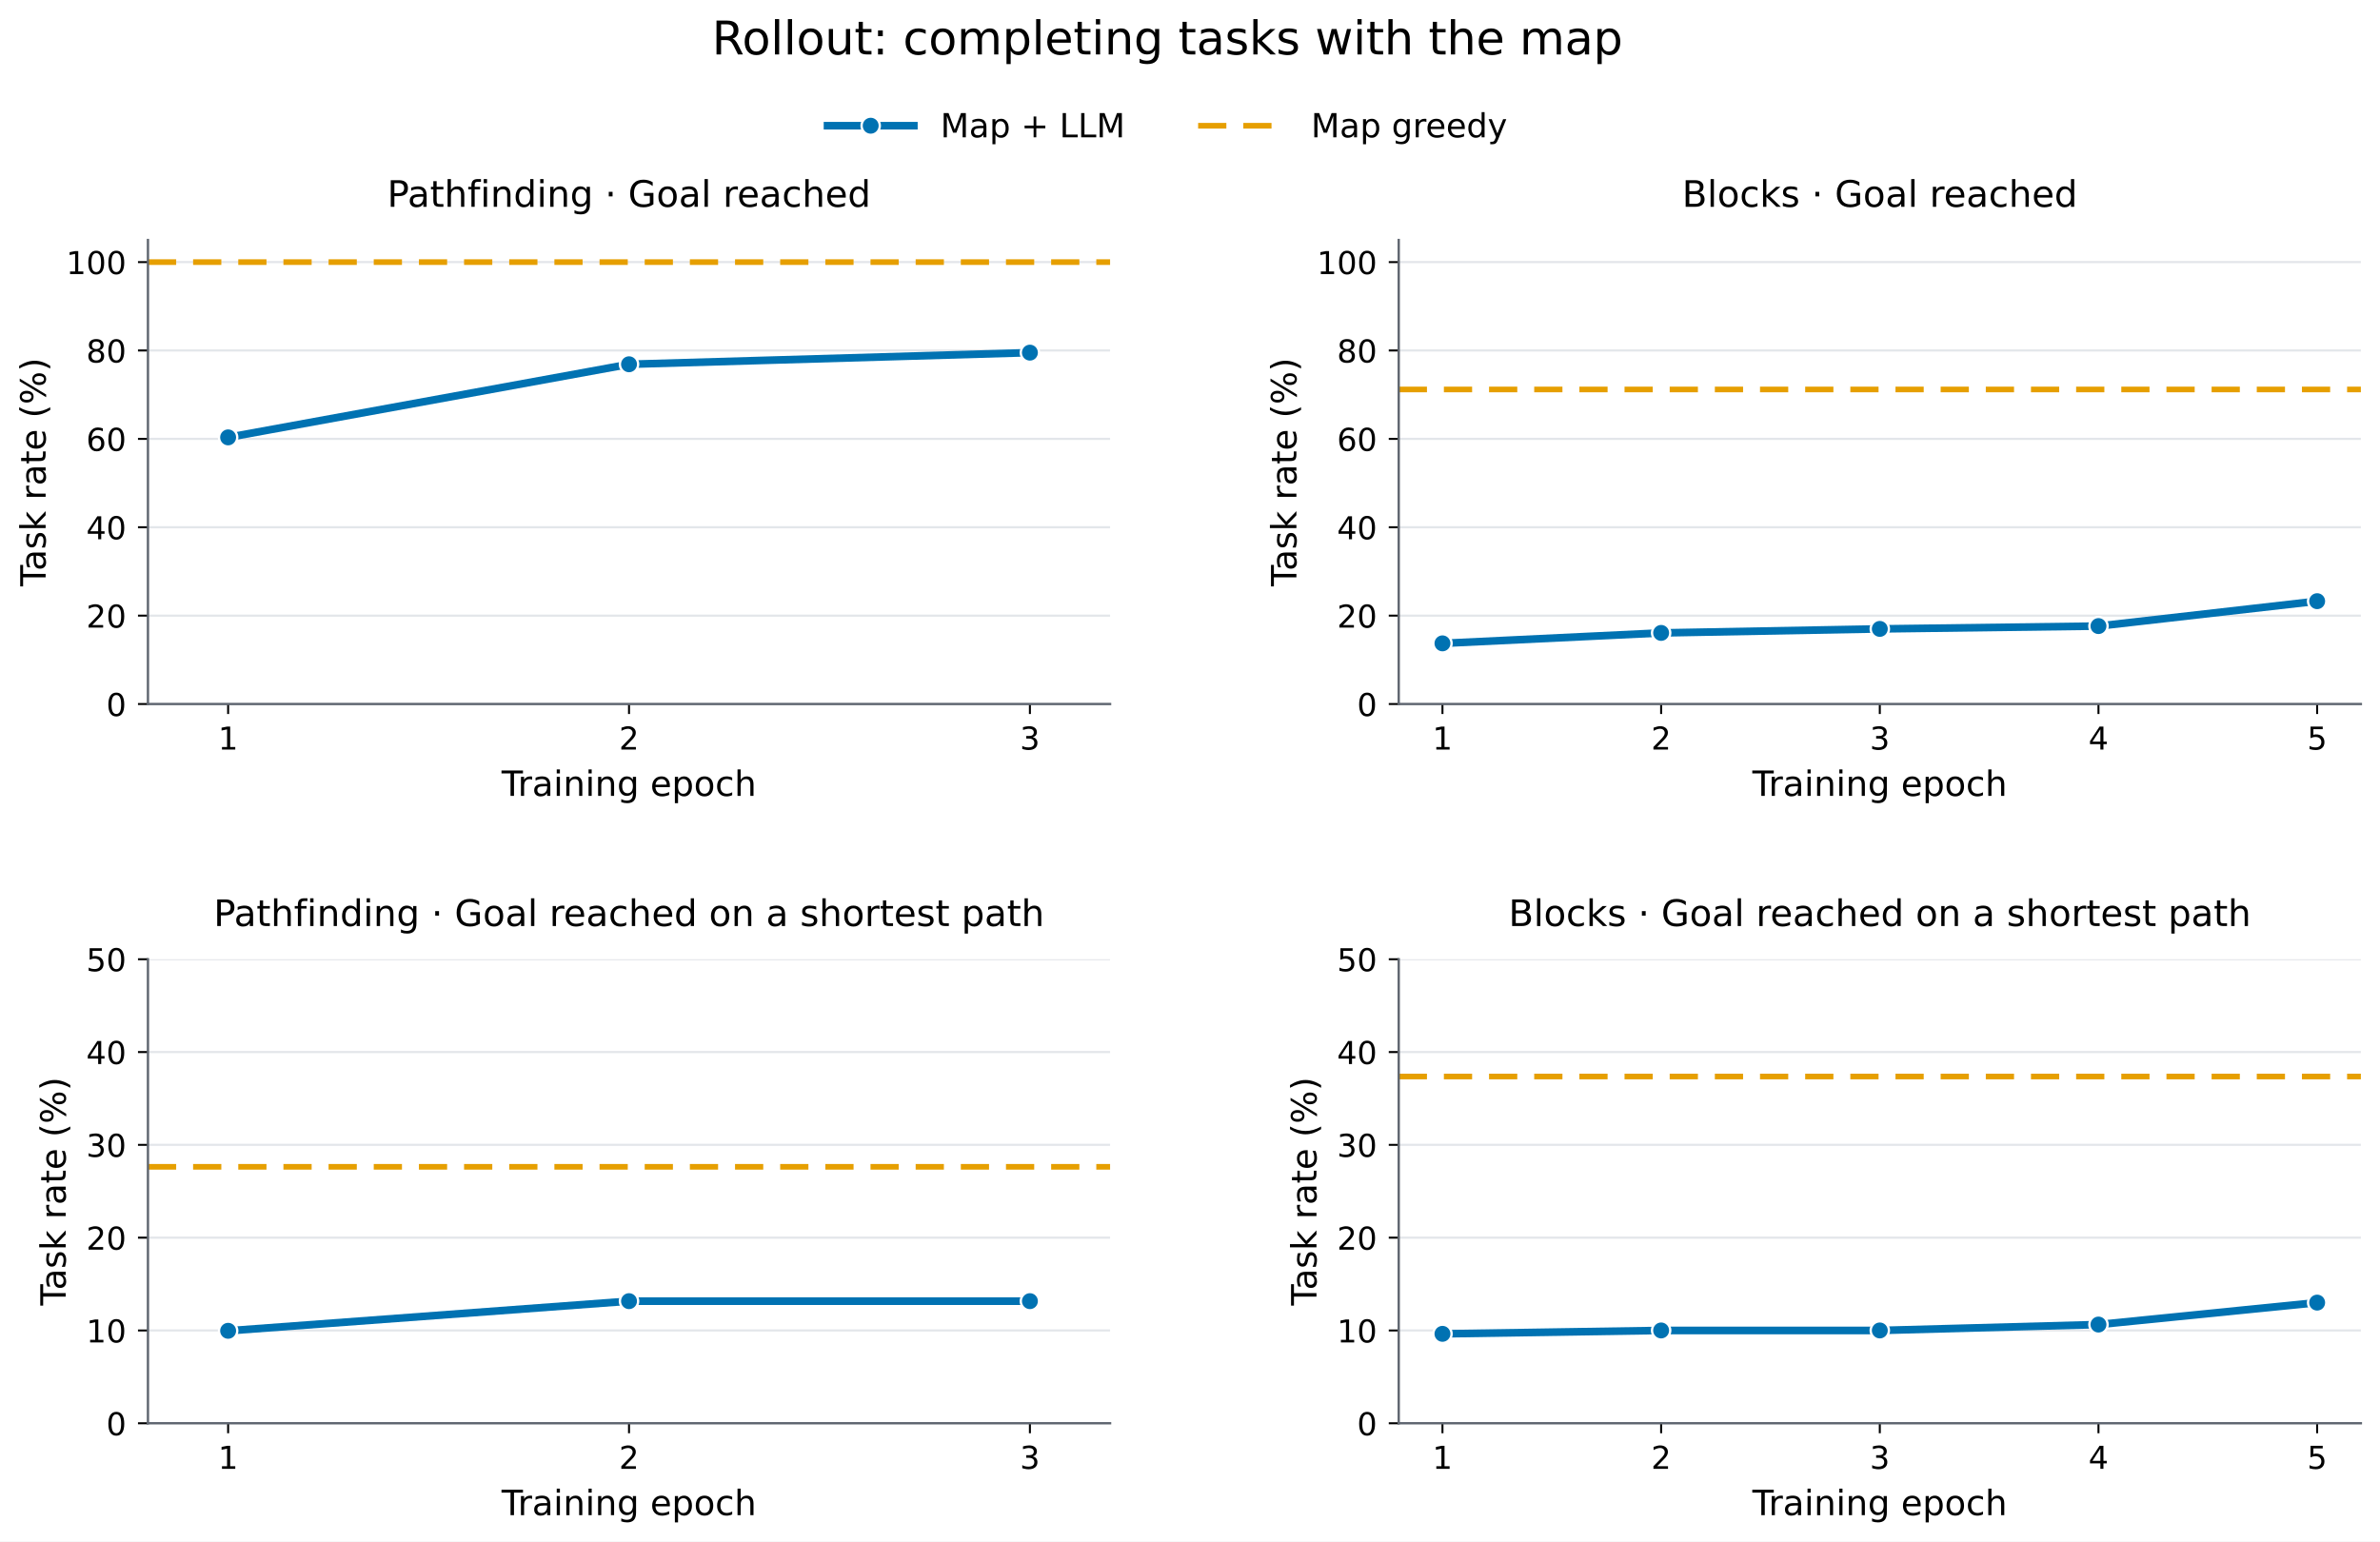
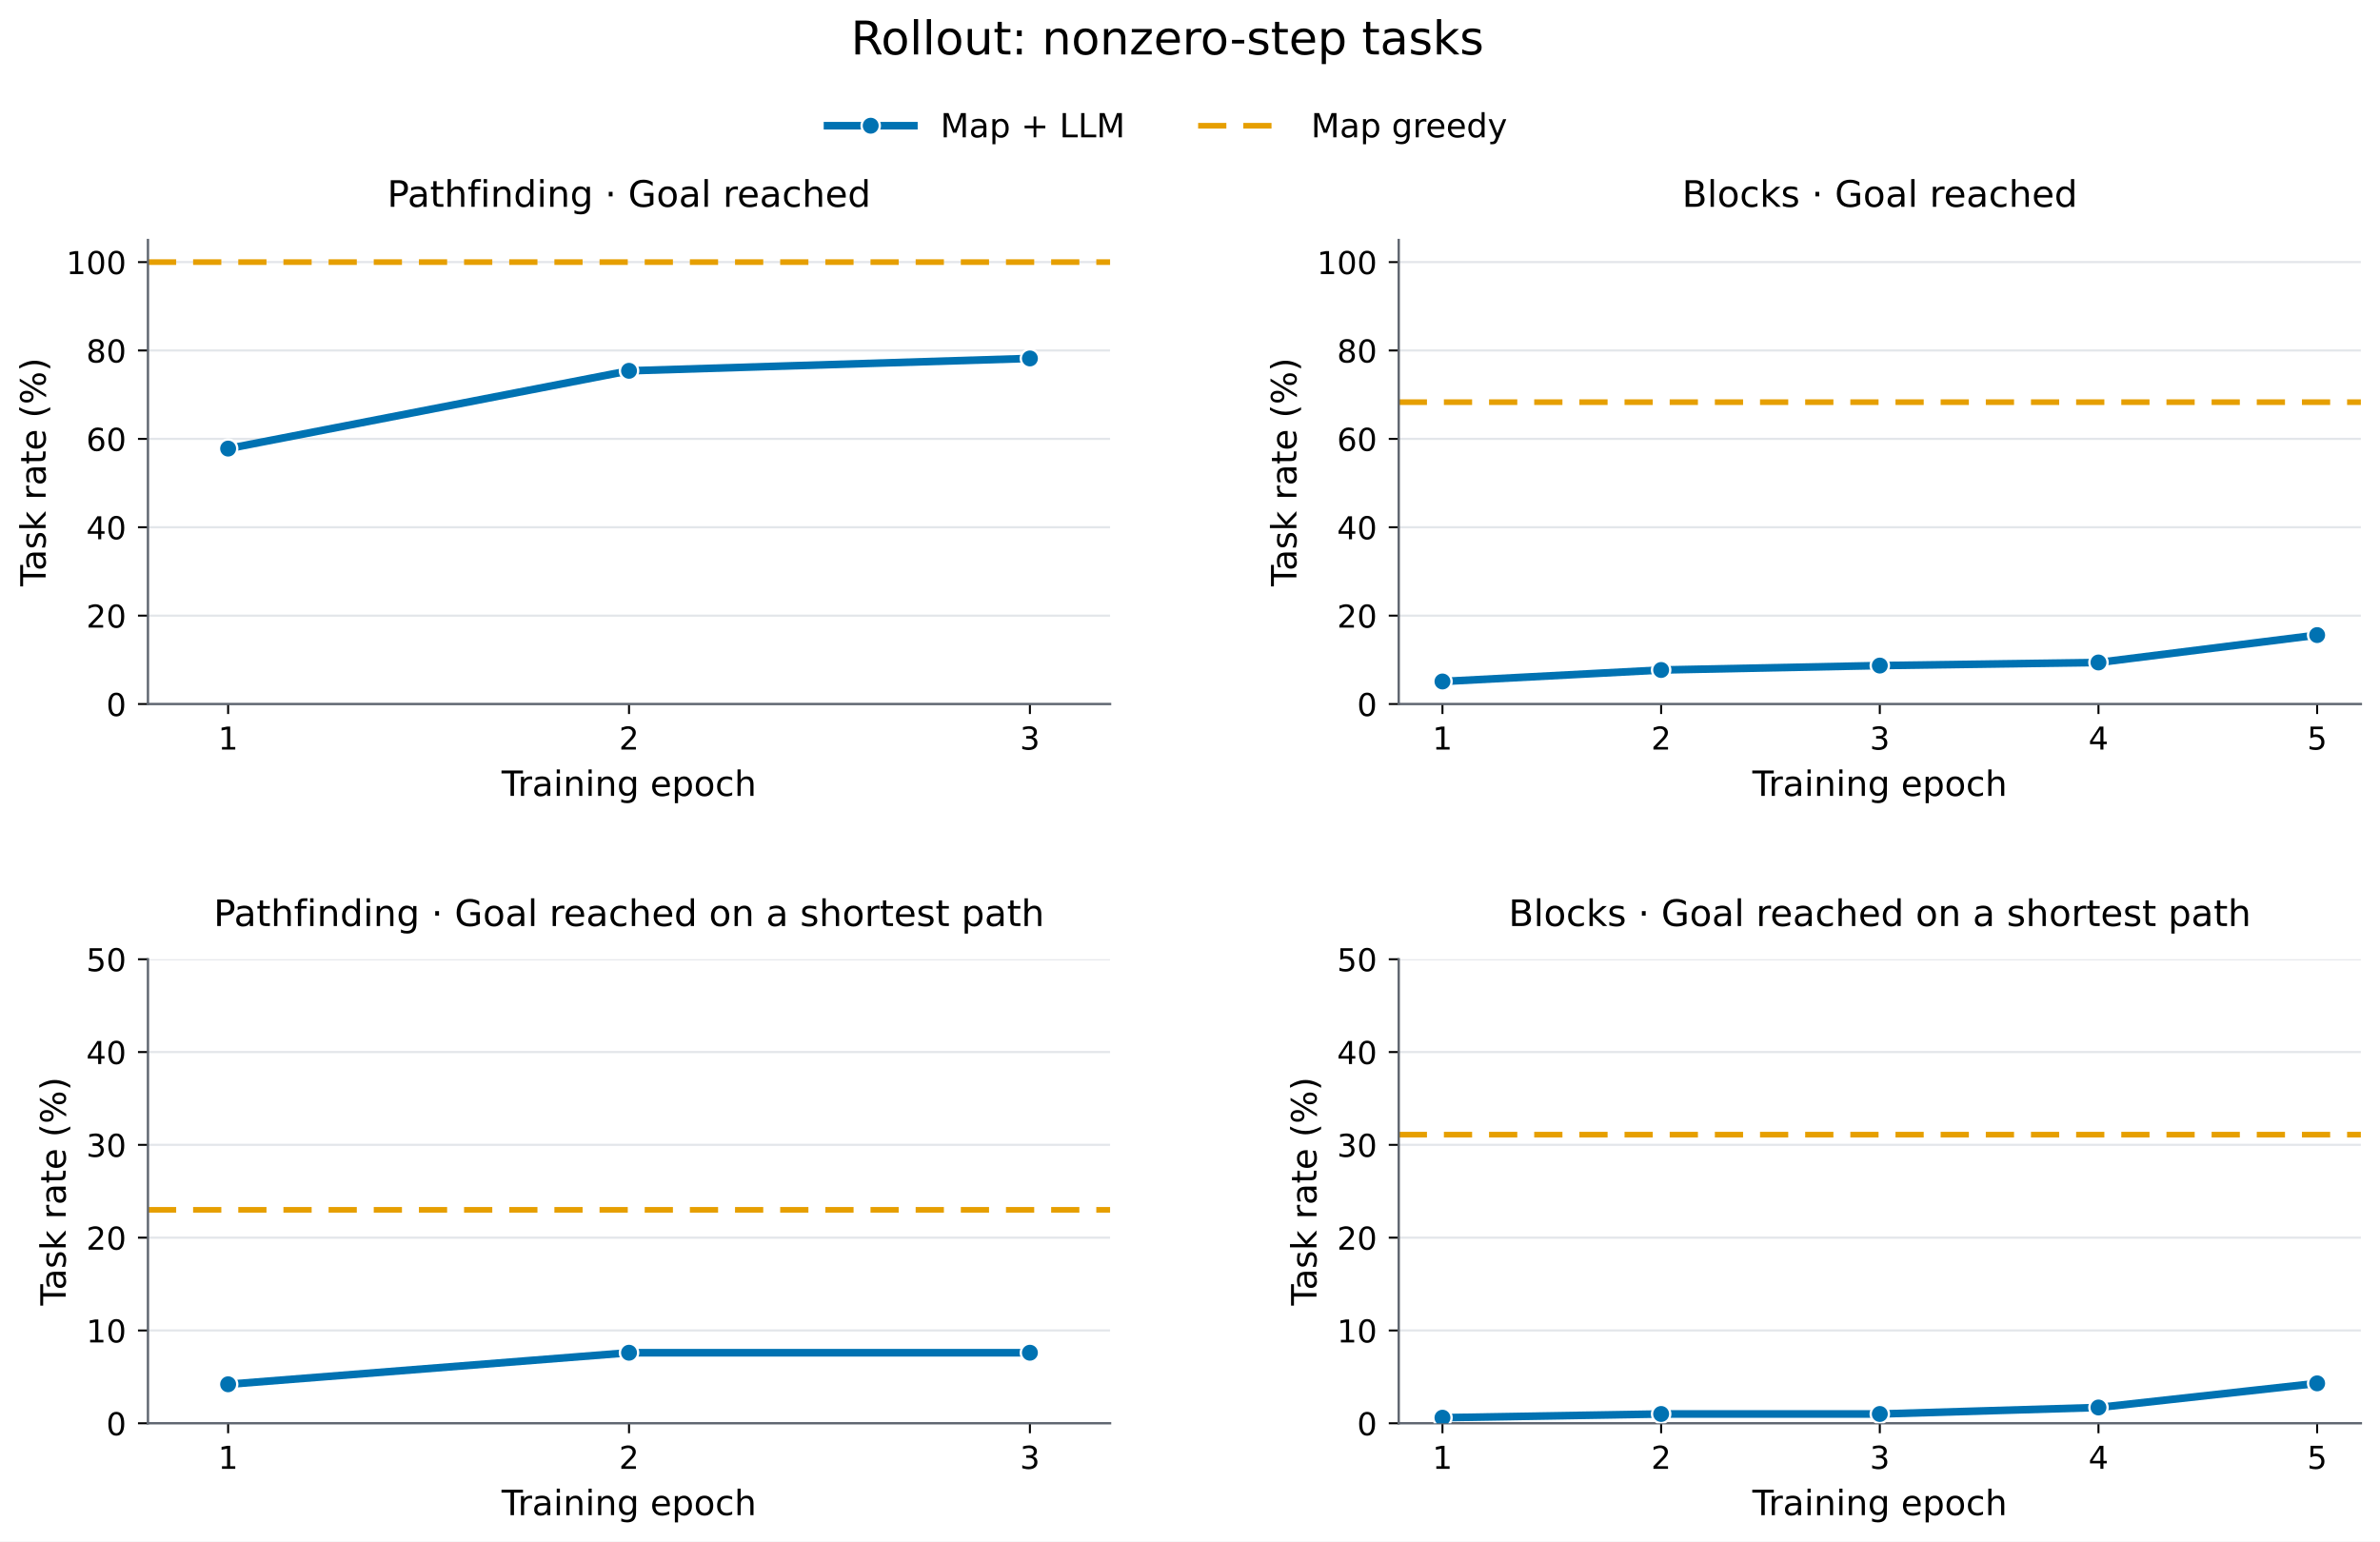
<svg xmlns="http://www.w3.org/2000/svg" xmlns:xlink="http://www.w3.org/1999/xlink" width="716.747pt" height="464.304pt" viewBox="0 0 716.747 464.304" version="1.1">
  <defs>
    <style type="text/css">*{stroke-linejoin: round; stroke-linecap: butt}</style>
  </defs>
  <g id="figure_1">
    <g id="patch_1">
      <path d="M 0 464.304 L 716.747 464.304 L 716.747 0 L 0 0 z " style="fill: #ffffff" />
    </g>
    <g id="axes_1">
      <g id="patch_2">
        <path d="M 44.555 212.053 L 334.308 212.053 L 334.308 72.288 L 44.555 72.288 z " style="fill: #ffffff" />
      </g>
      <g id="matplotlib.axis_1">
        <g id="xtick_1">
          <g id="line2d_1">
            <defs>
-               <path id="medde03de70" d="M 0 0 L 0 3 " style="stroke: #000000; stroke-width: 0.6" />
+               <path id="m15279919d9" d="M 0 0 L 0 3 " style="stroke: #000000; stroke-width: 0.6" />
            </defs>
            <g>
-               <use xlink:href="#medde03de70" x="68.701" y="212.053" style="stroke: #000000; stroke-width: 0.6" />
+               <use xlink:href="#m15279919d9" x="68.701" y="212.053" style="stroke: #000000; stroke-width: 0.6" />
            </g>
          </g>
          <g id="text_1">
            <text style="font-size: 9.5px; font-family: 'DejaVu Sans'; text-anchor: middle" x="68.701" y="225.771" transform="rotate(-0 68.70124 225.7712)">1</text>
          </g>
        </g>
        <g id="xtick_2">
          <g id="line2d_2">
            <g>
-               <use xlink:href="#medde03de70" x="189.432" y="212.053" style="stroke: #000000; stroke-width: 0.6" />
+               <use xlink:href="#m15279919d9" x="189.432" y="212.053" style="stroke: #000000; stroke-width: 0.6" />
            </g>
          </g>
          <g id="text_2">
            <text style="font-size: 9.5px; font-family: 'DejaVu Sans'; text-anchor: middle" x="189.432" y="225.771" transform="rotate(-0 189.4317 225.7712)">2</text>
          </g>
        </g>
        <g id="xtick_3">
          <g id="line2d_3">
            <g>
-               <use xlink:href="#medde03de70" x="310.162" y="212.053" style="stroke: #000000; stroke-width: 0.6" />
+               <use xlink:href="#m15279919d9" x="310.162" y="212.053" style="stroke: #000000; stroke-width: 0.6" />
            </g>
          </g>
          <g id="text_3">
            <text style="font-size: 9.5px; font-family: 'DejaVu Sans'; text-anchor: middle" x="310.162" y="225.771" transform="rotate(-0 310.1621 225.7712)">3</text>
          </g>
        </g>
        <g id="text_4">
          <text style="font-size: 10.5px; font-family: 'DejaVu Sans'; text-anchor: middle" x="189.432" y="239.725" transform="rotate(-0 189.4317 239.7253)">Training epoch</text>
        </g>
      </g>
      <g id="matplotlib.axis_2">
        <g id="ytick_1">
          <g id="line2d_4">
-             <path d="M 44.555 212.053 L 334.308 212.053 " clip-path="url(#p268423bc18)" style="fill: none; stroke: #e3e6ea; stroke-width: 0.65; stroke-linecap: square" />
+             <path d="M 44.555 212.053 L 334.308 212.053 " clip-path="url(#pfd0fc367a1)" style="fill: none; stroke: #e3e6ea; stroke-width: 0.65; stroke-linecap: square" />
          </g>
          <g id="line2d_5">
            <defs>
-               <path id="me622623231" d="M 0 0 L -3 0 " style="stroke: #000000; stroke-width: 0.6" />
+               <path id="m4524036f81" d="M 0 0 L -3 0 " style="stroke: #000000; stroke-width: 0.6" />
            </defs>
            <g>
-               <use xlink:href="#me622623231" x="44.555" y="212.053" style="stroke: #000000; stroke-width: 0.6" />
+               <use xlink:href="#m4524036f81" x="44.555" y="212.053" style="stroke: #000000; stroke-width: 0.6" />
            </g>
          </g>
          <g id="text_5">
            <text style="font-size: 9.5px; font-family: 'DejaVu Sans'; text-anchor: end" x="38.055" y="215.662" transform="rotate(-0 38.05516 215.662)">0</text>
          </g>
        </g>
        <g id="ytick_2">
          <g id="line2d_6">
-             <path d="M 44.555 185.431 L 334.308 185.431 " clip-path="url(#p268423bc18)" style="fill: none; stroke: #e3e6ea; stroke-width: 0.65; stroke-linecap: square" />
+             <path d="M 44.555 185.431 L 334.308 185.431 " clip-path="url(#pfd0fc367a1)" style="fill: none; stroke: #e3e6ea; stroke-width: 0.65; stroke-linecap: square" />
          </g>
          <g id="line2d_7">
            <g>
-               <use xlink:href="#me622623231" x="44.555" y="185.431" style="stroke: #000000; stroke-width: 0.6" />
+               <use xlink:href="#m4524036f81" x="44.555" y="185.431" style="stroke: #000000; stroke-width: 0.6" />
            </g>
          </g>
          <g id="text_6">
            <text style="font-size: 9.5px; font-family: 'DejaVu Sans'; text-anchor: end" x="38.055" y="189.04" transform="rotate(-0 38.05516 189.0401)">20</text>
          </g>
        </g>
        <g id="ytick_3">
          <g id="line2d_8">
-             <path d="M 44.555 158.809 L 334.308 158.809 " clip-path="url(#p268423bc18)" style="fill: none; stroke: #e3e6ea; stroke-width: 0.65; stroke-linecap: square" />
+             <path d="M 44.555 158.809 L 334.308 158.809 " clip-path="url(#pfd0fc367a1)" style="fill: none; stroke: #e3e6ea; stroke-width: 0.65; stroke-linecap: square" />
          </g>
          <g id="line2d_9">
            <g>
-               <use xlink:href="#me622623231" x="44.555" y="158.809" style="stroke: #000000; stroke-width: 0.6" />
+               <use xlink:href="#m4524036f81" x="44.555" y="158.809" style="stroke: #000000; stroke-width: 0.6" />
            </g>
          </g>
          <g id="text_7">
            <text style="font-size: 9.5px; font-family: 'DejaVu Sans'; text-anchor: end" x="38.055" y="162.418" transform="rotate(-0 38.05516 162.4183)">40</text>
          </g>
        </g>
        <g id="ytick_4">
          <g id="line2d_10">
-             <path d="M 44.555 132.187 L 334.308 132.187 " clip-path="url(#p268423bc18)" style="fill: none; stroke: #e3e6ea; stroke-width: 0.65; stroke-linecap: square" />
+             <path d="M 44.555 132.187 L 334.308 132.187 " clip-path="url(#pfd0fc367a1)" style="fill: none; stroke: #e3e6ea; stroke-width: 0.65; stroke-linecap: square" />
          </g>
          <g id="line2d_11">
            <g>
-               <use xlink:href="#me622623231" x="44.555" y="132.187" style="stroke: #000000; stroke-width: 0.6" />
+               <use xlink:href="#m4524036f81" x="44.555" y="132.187" style="stroke: #000000; stroke-width: 0.6" />
            </g>
          </g>
          <g id="text_8">
            <text style="font-size: 9.5px; font-family: 'DejaVu Sans'; text-anchor: end" x="38.055" y="135.796" transform="rotate(-0 38.05516 135.7964)">60</text>
          </g>
        </g>
        <g id="ytick_5">
          <g id="line2d_12">
-             <path d="M 44.555 105.565 L 334.308 105.565 " clip-path="url(#p268423bc18)" style="fill: none; stroke: #e3e6ea; stroke-width: 0.65; stroke-linecap: square" />
+             <path d="M 44.555 105.565 L 334.308 105.565 " clip-path="url(#pfd0fc367a1)" style="fill: none; stroke: #e3e6ea; stroke-width: 0.65; stroke-linecap: square" />
          </g>
          <g id="line2d_13">
            <g>
-               <use xlink:href="#me622623231" x="44.555" y="105.565" style="stroke: #000000; stroke-width: 0.6" />
+               <use xlink:href="#m4524036f81" x="44.555" y="105.565" style="stroke: #000000; stroke-width: 0.6" />
            </g>
          </g>
          <g id="text_9">
            <text style="font-size: 9.5px; font-family: 'DejaVu Sans'; text-anchor: end" x="38.055" y="109.175" transform="rotate(-0 38.05516 109.1746)">80</text>
          </g>
        </g>
        <g id="ytick_6">
          <g id="line2d_14">
-             <path d="M 44.555 78.943 L 334.308 78.943 " clip-path="url(#p268423bc18)" style="fill: none; stroke: #e3e6ea; stroke-width: 0.65; stroke-linecap: square" />
+             <path d="M 44.555 78.943 L 334.308 78.943 " clip-path="url(#pfd0fc367a1)" style="fill: none; stroke: #e3e6ea; stroke-width: 0.65; stroke-linecap: square" />
          </g>
          <g id="line2d_15">
            <g>
-               <use xlink:href="#me622623231" x="44.555" y="78.943" style="stroke: #000000; stroke-width: 0.6" />
+               <use xlink:href="#m4524036f81" x="44.555" y="78.943" style="stroke: #000000; stroke-width: 0.6" />
            </g>
          </g>
          <g id="text_10">
            <text style="font-size: 9.5px; font-family: 'DejaVu Sans'; text-anchor: end" x="38.055" y="82.553" transform="rotate(-0 38.05516 82.55272)">100</text>
          </g>
        </g>
        <g id="text_11">
          <text style="font-size: 10.5px; font-family: 'DejaVu Sans'; text-anchor: middle" x="13.738" y="142.17" transform="rotate(-90 13.73836 142.1704)">Task rate (%)</text>
        </g>
      </g>
      <g id="line2d_16">
-         <path d="M 44.555 78.943 L 334.308 78.943 " clip-path="url(#p268423bc18)" style="fill: none; stroke-dasharray: 8.5,5.1; stroke-dashoffset: 0; stroke: #e69f00; stroke-width: 1.7" />
+         <path d="M 44.555 78.943 L 334.308 78.943 " clip-path="url(#pfd0fc367a1)" style="fill: none; stroke-dasharray: 8.5,5.1; stroke-dashoffset: 0; stroke: #e69f00; stroke-width: 1.7" />
      </g>
      <g id="patch_3">
        <path d="M 44.555 212.053 L 44.555 72.288 " style="fill: none; stroke: #5f6670; stroke-width: 0.7; stroke-linejoin: miter; stroke-linecap: square" />
      </g>
      <g id="patch_4">
        <path d="M 44.555 212.053 L 334.308 212.053 " style="fill: none; stroke: #5f6670; stroke-width: 0.7; stroke-linejoin: miter; stroke-linecap: square" />
      </g>
      <g id="text_12">
        <text style="font-weight: 500; font-size: 11px; font-family: 'DejaVu Sans'; text-anchor: middle" x="189.432" y="62.288" transform="rotate(-0 189.4317 62.288)">Pathfinding · Goal reached</text>
      </g>
      <g id="line2d_17">
-         <path d="M 68.701 131.737 L 189.432 109.719 L 310.162 106.216 " clip-path="url(#p268423bc18)" style="fill: none; stroke: #0072b2; stroke-width: 2.3; stroke-linecap: square" />
+         <path d="M 68.701 135.116 L 189.432 111.688 L 310.162 107.961 " clip-path="url(#pfd0fc367a1)" style="fill: none; stroke: #0072b2; stroke-width: 2.3; stroke-linecap: square" />
        <defs>
-           <path id="m08dd56e40b" d="M 0 2.75 C 0.729 2.75 1.429 2.46 1.945 1.945 C 2.46 1.429 2.75 0.729 2.75 0 C 2.75 -0.729 2.46 -1.429 1.945 -1.945 C 1.429 -2.46 0.729 -2.75 0 -2.75 C -0.729 -2.75 -1.429 -2.46 -1.945 -1.945 C -2.46 -1.429 -2.75 -0.729 -2.75 0 C -2.75 0.729 -2.46 1.429 -1.945 1.945 C -1.429 2.46 -0.729 2.75 0 2.75 z " style="stroke: #ffffff; stroke-width: 0.7" />
+           <path id="m6f4cfa5024" d="M 0 2.75 C 0.729 2.75 1.429 2.46 1.945 1.945 C 2.46 1.429 2.75 0.729 2.75 0 C 2.75 -0.729 2.46 -1.429 1.945 -1.945 C 1.429 -2.46 0.729 -2.75 0 -2.75 C -0.729 -2.75 -1.429 -2.46 -1.945 -1.945 C -2.46 -1.429 -2.75 -0.729 -2.75 0 C -2.75 0.729 -2.46 1.429 -1.945 1.945 C -1.429 2.46 -0.729 2.75 0 2.75 z " style="stroke: #ffffff; stroke-width: 0.7" />
        </defs>
-         <g clip-path="url(#p268423bc18)">
-           <use xlink:href="#m08dd56e40b" x="68.701" y="131.737" style="fill: #0072b2; stroke: #ffffff; stroke-width: 0.7" />
-           <use xlink:href="#m08dd56e40b" x="189.432" y="109.719" style="fill: #0072b2; stroke: #ffffff; stroke-width: 0.7" />
-           <use xlink:href="#m08dd56e40b" x="310.162" y="106.216" style="fill: #0072b2; stroke: #ffffff; stroke-width: 0.7" />
+         <g clip-path="url(#pfd0fc367a1)">
+           <use xlink:href="#m6f4cfa5024" x="68.701" y="135.116" style="fill: #0072b2; stroke: #ffffff; stroke-width: 0.7" />
+           <use xlink:href="#m6f4cfa5024" x="189.432" y="111.688" style="fill: #0072b2; stroke: #ffffff; stroke-width: 0.7" />
+           <use xlink:href="#m6f4cfa5024" x="310.162" y="107.961" style="fill: #0072b2; stroke: #ffffff; stroke-width: 0.7" />
        </g>
      </g>
    </g>
    <g id="axes_2">
      <g id="patch_5">
        <path d="M 421.234 212.053 L 710.987 212.053 L 710.987 72.288 L 421.234 72.288 z " style="fill: #ffffff" />
      </g>
      <g id="matplotlib.axis_3">
        <g id="xtick_4">
          <g id="line2d_18">
            <g>
-               <use xlink:href="#medde03de70" x="434.405" y="212.053" style="stroke: #000000; stroke-width: 0.6" />
+               <use xlink:href="#m15279919d9" x="434.405" y="212.053" style="stroke: #000000; stroke-width: 0.6" />
            </g>
          </g>
          <g id="text_13">
            <text style="font-size: 9.5px; font-family: 'DejaVu Sans'; text-anchor: middle" x="434.405" y="225.771" transform="rotate(-0 434.4047 225.7712)">1</text>
          </g>
        </g>
        <g id="xtick_5">
          <g id="line2d_19">
            <g>
-               <use xlink:href="#medde03de70" x="500.258" y="212.053" style="stroke: #000000; stroke-width: 0.6" />
+               <use xlink:href="#m15279919d9" x="500.258" y="212.053" style="stroke: #000000; stroke-width: 0.6" />
            </g>
          </g>
          <g id="text_14">
            <text style="font-size: 9.5px; font-family: 'DejaVu Sans'; text-anchor: middle" x="500.258" y="225.771" transform="rotate(-0 500.2577 225.7712)">2</text>
          </g>
        </g>
        <g id="xtick_6">
          <g id="line2d_20">
            <g>
-               <use xlink:href="#medde03de70" x="566.111" y="212.053" style="stroke: #000000; stroke-width: 0.6" />
+               <use xlink:href="#m15279919d9" x="566.111" y="212.053" style="stroke: #000000; stroke-width: 0.6" />
            </g>
          </g>
          <g id="text_15">
            <text style="font-size: 9.5px; font-family: 'DejaVu Sans'; text-anchor: middle" x="566.111" y="225.771" transform="rotate(-0 566.1106 225.7712)">3</text>
          </g>
        </g>
        <g id="xtick_7">
          <g id="line2d_21">
            <g>
-               <use xlink:href="#medde03de70" x="631.964" y="212.053" style="stroke: #000000; stroke-width: 0.6" />
+               <use xlink:href="#m15279919d9" x="631.964" y="212.053" style="stroke: #000000; stroke-width: 0.6" />
            </g>
          </g>
          <g id="text_16">
            <text style="font-size: 9.5px; font-family: 'DejaVu Sans'; text-anchor: middle" x="631.964" y="225.771" transform="rotate(-0 631.9636 225.7712)">4</text>
          </g>
        </g>
        <g id="xtick_8">
          <g id="line2d_22">
            <g>
-               <use xlink:href="#medde03de70" x="697.817" y="212.053" style="stroke: #000000; stroke-width: 0.6" />
+               <use xlink:href="#m15279919d9" x="697.817" y="212.053" style="stroke: #000000; stroke-width: 0.6" />
            </g>
          </g>
          <g id="text_17">
            <text style="font-size: 9.5px; font-family: 'DejaVu Sans'; text-anchor: middle" x="697.817" y="225.771" transform="rotate(-0 697.8166 225.7712)">5</text>
          </g>
        </g>
        <g id="text_18">
          <text style="font-size: 10.5px; font-family: 'DejaVu Sans'; text-anchor: middle" x="566.111" y="239.725" transform="rotate(-0 566.1106 239.7253)">Training epoch</text>
        </g>
      </g>
      <g id="matplotlib.axis_4">
        <g id="ytick_7">
          <g id="line2d_23">
-             <path d="M 421.234 212.053 L 710.987 212.053 " clip-path="url(#pf293b75e7a)" style="fill: none; stroke: #e3e6ea; stroke-width: 0.65; stroke-linecap: square" />
+             <path d="M 421.234 212.053 L 710.987 212.053 " clip-path="url(#p35c35abe42)" style="fill: none; stroke: #e3e6ea; stroke-width: 0.65; stroke-linecap: square" />
          </g>
          <g id="line2d_24">
            <g>
-               <use xlink:href="#me622623231" x="421.234" y="212.053" style="stroke: #000000; stroke-width: 0.6" />
+               <use xlink:href="#m4524036f81" x="421.234" y="212.053" style="stroke: #000000; stroke-width: 0.6" />
            </g>
          </g>
          <g id="text_19">
            <text style="font-size: 9.5px; font-family: 'DejaVu Sans'; text-anchor: end" x="414.734" y="215.662" transform="rotate(-0 414.7341 215.662)">0</text>
          </g>
        </g>
        <g id="ytick_8">
          <g id="line2d_25">
-             <path d="M 421.234 185.431 L 710.987 185.431 " clip-path="url(#pf293b75e7a)" style="fill: none; stroke: #e3e6ea; stroke-width: 0.65; stroke-linecap: square" />
+             <path d="M 421.234 185.431 L 710.987 185.431 " clip-path="url(#p35c35abe42)" style="fill: none; stroke: #e3e6ea; stroke-width: 0.65; stroke-linecap: square" />
          </g>
          <g id="line2d_26">
            <g>
-               <use xlink:href="#me622623231" x="421.234" y="185.431" style="stroke: #000000; stroke-width: 0.6" />
+               <use xlink:href="#m4524036f81" x="421.234" y="185.431" style="stroke: #000000; stroke-width: 0.6" />
            </g>
          </g>
          <g id="text_20">
            <text style="font-size: 9.5px; font-family: 'DejaVu Sans'; text-anchor: end" x="414.734" y="189.04" transform="rotate(-0 414.7341 189.0401)">20</text>
          </g>
        </g>
        <g id="ytick_9">
          <g id="line2d_27">
-             <path d="M 421.234 158.809 L 710.987 158.809 " clip-path="url(#pf293b75e7a)" style="fill: none; stroke: #e3e6ea; stroke-width: 0.65; stroke-linecap: square" />
+             <path d="M 421.234 158.809 L 710.987 158.809 " clip-path="url(#p35c35abe42)" style="fill: none; stroke: #e3e6ea; stroke-width: 0.65; stroke-linecap: square" />
          </g>
          <g id="line2d_28">
            <g>
-               <use xlink:href="#me622623231" x="421.234" y="158.809" style="stroke: #000000; stroke-width: 0.6" />
+               <use xlink:href="#m4524036f81" x="421.234" y="158.809" style="stroke: #000000; stroke-width: 0.6" />
            </g>
          </g>
          <g id="text_21">
            <text style="font-size: 9.5px; font-family: 'DejaVu Sans'; text-anchor: end" x="414.734" y="162.418" transform="rotate(-0 414.7341 162.4183)">40</text>
          </g>
        </g>
        <g id="ytick_10">
          <g id="line2d_29">
-             <path d="M 421.234 132.187 L 710.987 132.187 " clip-path="url(#pf293b75e7a)" style="fill: none; stroke: #e3e6ea; stroke-width: 0.65; stroke-linecap: square" />
+             <path d="M 421.234 132.187 L 710.987 132.187 " clip-path="url(#p35c35abe42)" style="fill: none; stroke: #e3e6ea; stroke-width: 0.65; stroke-linecap: square" />
          </g>
          <g id="line2d_30">
            <g>
-               <use xlink:href="#me622623231" x="421.234" y="132.187" style="stroke: #000000; stroke-width: 0.6" />
+               <use xlink:href="#m4524036f81" x="421.234" y="132.187" style="stroke: #000000; stroke-width: 0.6" />
            </g>
          </g>
          <g id="text_22">
            <text style="font-size: 9.5px; font-family: 'DejaVu Sans'; text-anchor: end" x="414.734" y="135.796" transform="rotate(-0 414.7341 135.7964)">60</text>
          </g>
        </g>
        <g id="ytick_11">
          <g id="line2d_31">
-             <path d="M 421.234 105.565 L 710.987 105.565 " clip-path="url(#pf293b75e7a)" style="fill: none; stroke: #e3e6ea; stroke-width: 0.65; stroke-linecap: square" />
+             <path d="M 421.234 105.565 L 710.987 105.565 " clip-path="url(#p35c35abe42)" style="fill: none; stroke: #e3e6ea; stroke-width: 0.65; stroke-linecap: square" />
          </g>
          <g id="line2d_32">
            <g>
-               <use xlink:href="#me622623231" x="421.234" y="105.565" style="stroke: #000000; stroke-width: 0.6" />
+               <use xlink:href="#m4524036f81" x="421.234" y="105.565" style="stroke: #000000; stroke-width: 0.6" />
            </g>
          </g>
          <g id="text_23">
            <text style="font-size: 9.5px; font-family: 'DejaVu Sans'; text-anchor: end" x="414.734" y="109.175" transform="rotate(-0 414.7341 109.1746)">80</text>
          </g>
        </g>
        <g id="ytick_12">
          <g id="line2d_33">
-             <path d="M 421.234 78.943 L 710.987 78.943 " clip-path="url(#pf293b75e7a)" style="fill: none; stroke: #e3e6ea; stroke-width: 0.65; stroke-linecap: square" />
+             <path d="M 421.234 78.943 L 710.987 78.943 " clip-path="url(#p35c35abe42)" style="fill: none; stroke: #e3e6ea; stroke-width: 0.65; stroke-linecap: square" />
          </g>
          <g id="line2d_34">
            <g>
-               <use xlink:href="#me622623231" x="421.234" y="78.943" style="stroke: #000000; stroke-width: 0.6" />
+               <use xlink:href="#m4524036f81" x="421.234" y="78.943" style="stroke: #000000; stroke-width: 0.6" />
            </g>
          </g>
          <g id="text_24">
            <text style="font-size: 9.5px; font-family: 'DejaVu Sans'; text-anchor: end" x="414.734" y="82.553" transform="rotate(-0 414.7341 82.55272)">100</text>
          </g>
        </g>
        <g id="text_25">
          <text style="font-size: 10.5px; font-family: 'DejaVu Sans'; text-anchor: middle" x="390.417" y="142.17" transform="rotate(-90 390.4173 142.1704)">Task rate (%)</text>
        </g>
      </g>
      <g id="line2d_35">
-         <path d="M 421.234 117.303 L 710.987 117.303 " clip-path="url(#pf293b75e7a)" style="fill: none; stroke-dasharray: 8.5,5.1; stroke-dashoffset: 0; stroke: #e69f00; stroke-width: 1.7" />
+         <path d="M 421.234 121.139 L 710.987 121.139 " clip-path="url(#p35c35abe42)" style="fill: none; stroke-dasharray: 8.5,5.1; stroke-dashoffset: 0; stroke: #e69f00; stroke-width: 1.7" />
      </g>
      <g id="patch_6">
        <path d="M 421.234 212.053 L 421.234 72.288 " style="fill: none; stroke: #5f6670; stroke-width: 0.7; stroke-linejoin: miter; stroke-linecap: square" />
      </g>
      <g id="patch_7">
        <path d="M 421.234 212.053 L 710.987 212.053 " style="fill: none; stroke: #5f6670; stroke-width: 0.7; stroke-linejoin: miter; stroke-linecap: square" />
      </g>
      <g id="text_26">
        <text style="font-weight: 500; font-size: 11px; font-family: 'DejaVu Sans'; text-anchor: middle" x="566.111" y="62.288" transform="rotate(-0 566.1106 62.288)">Blocks · Goal reached</text>
      </g>
      <g id="line2d_36">
-         <path d="M 434.405 193.78 L 500.258 190.634 L 566.111 189.424 L 631.964 188.577 L 697.817 181.075 " clip-path="url(#pf293b75e7a)" style="fill: none; stroke: #0072b2; stroke-width: 2.3; stroke-linecap: square" />
-         <g clip-path="url(#pf293b75e7a)">
-           <use xlink:href="#m08dd56e40b" x="434.405" y="193.78" style="fill: #0072b2; stroke: #ffffff; stroke-width: 0.7" />
-           <use xlink:href="#m08dd56e40b" x="500.258" y="190.634" style="fill: #0072b2; stroke: #ffffff; stroke-width: 0.7" />
-           <use xlink:href="#m08dd56e40b" x="566.111" y="189.424" style="fill: #0072b2; stroke: #ffffff; stroke-width: 0.7" />
-           <use xlink:href="#m08dd56e40b" x="631.964" y="188.577" style="fill: #0072b2; stroke: #ffffff; stroke-width: 0.7" />
-           <use xlink:href="#m08dd56e40b" x="697.817" y="181.075" style="fill: #0072b2; stroke: #ffffff; stroke-width: 0.7" />
+         <path d="M 434.405 205.264 L 500.258 201.803 L 566.111 200.472 L 631.964 199.54 L 697.817 191.288 " clip-path="url(#p35c35abe42)" style="fill: none; stroke: #0072b2; stroke-width: 2.3; stroke-linecap: square" />
+         <g clip-path="url(#p35c35abe42)">
+           <use xlink:href="#m6f4cfa5024" x="434.405" y="205.264" style="fill: #0072b2; stroke: #ffffff; stroke-width: 0.7" />
+           <use xlink:href="#m6f4cfa5024" x="500.258" y="201.803" style="fill: #0072b2; stroke: #ffffff; stroke-width: 0.7" />
+           <use xlink:href="#m6f4cfa5024" x="566.111" y="200.472" style="fill: #0072b2; stroke: #ffffff; stroke-width: 0.7" />
+           <use xlink:href="#m6f4cfa5024" x="631.964" y="199.54" style="fill: #0072b2; stroke: #ffffff; stroke-width: 0.7" />
+           <use xlink:href="#m6f4cfa5024" x="697.817" y="191.288" style="fill: #0072b2; stroke: #ffffff; stroke-width: 0.7" />
        </g>
      </g>
    </g>
    <g id="axes_3">
      <g id="patch_8">
        <path d="M 44.555 428.688 L 334.308 428.688 L 334.308 288.923 L 44.555 288.923 z " style="fill: #ffffff" />
      </g>
      <g id="matplotlib.axis_5">
        <g id="xtick_9">
          <g id="line2d_37">
            <g>
-               <use xlink:href="#medde03de70" x="68.701" y="428.688" style="stroke: #000000; stroke-width: 0.6" />
+               <use xlink:href="#m15279919d9" x="68.701" y="428.688" style="stroke: #000000; stroke-width: 0.6" />
            </g>
          </g>
          <g id="text_27">
            <text style="font-size: 9.5px; font-family: 'DejaVu Sans'; text-anchor: middle" x="68.701" y="442.407" transform="rotate(-0 68.70124 442.4065)">1</text>
          </g>
        </g>
        <g id="xtick_10">
          <g id="line2d_38">
            <g>
-               <use xlink:href="#medde03de70" x="189.432" y="428.688" style="stroke: #000000; stroke-width: 0.6" />
+               <use xlink:href="#m15279919d9" x="189.432" y="428.688" style="stroke: #000000; stroke-width: 0.6" />
            </g>
          </g>
          <g id="text_28">
            <text style="font-size: 9.5px; font-family: 'DejaVu Sans'; text-anchor: middle" x="189.432" y="442.407" transform="rotate(-0 189.4317 442.4065)">2</text>
          </g>
        </g>
        <g id="xtick_11">
          <g id="line2d_39">
            <g>
-               <use xlink:href="#medde03de70" x="310.162" y="428.688" style="stroke: #000000; stroke-width: 0.6" />
+               <use xlink:href="#m15279919d9" x="310.162" y="428.688" style="stroke: #000000; stroke-width: 0.6" />
            </g>
          </g>
          <g id="text_29">
            <text style="font-size: 9.5px; font-family: 'DejaVu Sans'; text-anchor: middle" x="310.162" y="442.407" transform="rotate(-0 310.1621 442.4065)">3</text>
          </g>
        </g>
        <g id="text_30">
          <text style="font-size: 10.5px; font-family: 'DejaVu Sans'; text-anchor: middle" x="189.432" y="456.361" transform="rotate(-0 189.4317 456.3606)">Training epoch</text>
        </g>
      </g>
      <g id="matplotlib.axis_6">
        <g id="ytick_13">
          <g id="line2d_40">
-             <path d="M 44.555 428.688 L 334.308 428.688 " clip-path="url(#p93fa327da5)" style="fill: none; stroke: #e3e6ea; stroke-width: 0.65; stroke-linecap: square" />
+             <path d="M 44.555 428.688 L 334.308 428.688 " clip-path="url(#pf56dcb635c)" style="fill: none; stroke: #e3e6ea; stroke-width: 0.65; stroke-linecap: square" />
          </g>
          <g id="line2d_41">
            <g>
-               <use xlink:href="#me622623231" x="44.555" y="428.688" style="stroke: #000000; stroke-width: 0.6" />
+               <use xlink:href="#m4524036f81" x="44.555" y="428.688" style="stroke: #000000; stroke-width: 0.6" />
            </g>
          </g>
          <g id="text_31">
            <text style="font-size: 9.5px; font-family: 'DejaVu Sans'; text-anchor: end" x="38.055" y="432.297" transform="rotate(-0 38.05516 432.2973)">0</text>
          </g>
        </g>
        <g id="ytick_14">
          <g id="line2d_42">
-             <path d="M 44.555 400.735 L 334.308 400.735 " clip-path="url(#p93fa327da5)" style="fill: none; stroke: #e3e6ea; stroke-width: 0.65; stroke-linecap: square" />
+             <path d="M 44.555 400.735 L 334.308 400.735 " clip-path="url(#pf56dcb635c)" style="fill: none; stroke: #e3e6ea; stroke-width: 0.65; stroke-linecap: square" />
          </g>
          <g id="line2d_43">
            <g>
-               <use xlink:href="#me622623231" x="44.555" y="400.735" style="stroke: #000000; stroke-width: 0.6" />
+               <use xlink:href="#m4524036f81" x="44.555" y="400.735" style="stroke: #000000; stroke-width: 0.6" />
            </g>
          </g>
          <g id="text_32">
            <text style="font-size: 9.5px; font-family: 'DejaVu Sans'; text-anchor: end" x="38.055" y="404.344" transform="rotate(-0 38.05516 404.3443)">10</text>
          </g>
        </g>
        <g id="ytick_15">
          <g id="line2d_44">
-             <path d="M 44.555 372.782 L 334.308 372.782 " clip-path="url(#p93fa327da5)" style="fill: none; stroke: #e3e6ea; stroke-width: 0.65; stroke-linecap: square" />
+             <path d="M 44.555 372.782 L 334.308 372.782 " clip-path="url(#pf56dcb635c)" style="fill: none; stroke: #e3e6ea; stroke-width: 0.65; stroke-linecap: square" />
          </g>
          <g id="line2d_45">
            <g>
-               <use xlink:href="#me622623231" x="44.555" y="372.782" style="stroke: #000000; stroke-width: 0.6" />
+               <use xlink:href="#m4524036f81" x="44.555" y="372.782" style="stroke: #000000; stroke-width: 0.6" />
            </g>
          </g>
          <g id="text_33">
            <text style="font-size: 9.5px; font-family: 'DejaVu Sans'; text-anchor: end" x="38.055" y="376.391" transform="rotate(-0 38.05516 376.3914)">20</text>
          </g>
        </g>
        <g id="ytick_16">
          <g id="line2d_46">
-             <path d="M 44.555 344.829 L 334.308 344.829 " clip-path="url(#p93fa327da5)" style="fill: none; stroke: #e3e6ea; stroke-width: 0.65; stroke-linecap: square" />
+             <path d="M 44.555 344.829 L 334.308 344.829 " clip-path="url(#pf56dcb635c)" style="fill: none; stroke: #e3e6ea; stroke-width: 0.65; stroke-linecap: square" />
          </g>
          <g id="line2d_47">
            <g>
-               <use xlink:href="#me622623231" x="44.555" y="344.829" style="stroke: #000000; stroke-width: 0.6" />
+               <use xlink:href="#m4524036f81" x="44.555" y="344.829" style="stroke: #000000; stroke-width: 0.6" />
            </g>
          </g>
          <g id="text_34">
            <text style="font-size: 9.5px; font-family: 'DejaVu Sans'; text-anchor: end" x="38.055" y="348.438" transform="rotate(-0 38.05516 348.4384)">30</text>
          </g>
        </g>
        <g id="ytick_17">
          <g id="line2d_48">
-             <path d="M 44.555 316.876 L 334.308 316.876 " clip-path="url(#p93fa327da5)" style="fill: none; stroke: #e3e6ea; stroke-width: 0.65; stroke-linecap: square" />
+             <path d="M 44.555 316.876 L 334.308 316.876 " clip-path="url(#pf56dcb635c)" style="fill: none; stroke: #e3e6ea; stroke-width: 0.65; stroke-linecap: square" />
          </g>
          <g id="line2d_49">
            <g>
-               <use xlink:href="#me622623231" x="44.555" y="316.876" style="stroke: #000000; stroke-width: 0.6" />
+               <use xlink:href="#m4524036f81" x="44.555" y="316.876" style="stroke: #000000; stroke-width: 0.6" />
            </g>
          </g>
          <g id="text_35">
            <text style="font-size: 9.5px; font-family: 'DejaVu Sans'; text-anchor: end" x="38.055" y="320.485" transform="rotate(-0 38.05516 320.4855)">40</text>
          </g>
        </g>
        <g id="ytick_18">
          <g id="line2d_50">
-             <path d="M 44.555 288.923 L 334.308 288.923 " clip-path="url(#p93fa327da5)" style="fill: none; stroke: #e3e6ea; stroke-width: 0.65; stroke-linecap: square" />
+             <path d="M 44.555 288.923 L 334.308 288.923 " clip-path="url(#pf56dcb635c)" style="fill: none; stroke: #e3e6ea; stroke-width: 0.65; stroke-linecap: square" />
          </g>
          <g id="line2d_51">
            <g>
-               <use xlink:href="#me622623231" x="44.555" y="288.923" style="stroke: #000000; stroke-width: 0.6" />
+               <use xlink:href="#m4524036f81" x="44.555" y="288.923" style="stroke: #000000; stroke-width: 0.6" />
            </g>
          </g>
          <g id="text_36">
            <text style="font-size: 9.5px; font-family: 'DejaVu Sans'; text-anchor: end" x="38.055" y="292.533" transform="rotate(-0 38.05516 292.5326)">50</text>
          </g>
        </g>
        <g id="text_37">
          <text style="font-size: 10.5px; font-family: 'DejaVu Sans'; text-anchor: middle" x="19.783" y="358.806" transform="rotate(-90 19.78273 358.8056)">Task rate (%)</text>
        </g>
      </g>
      <g id="line2d_52">
-         <path d="M 44.555 351.45 L 334.308 351.45 " clip-path="url(#p93fa327da5)" style="fill: none; stroke-dasharray: 8.5,5.1; stroke-dashoffset: 0; stroke: #e69f00; stroke-width: 1.7" />
+         <path d="M 44.555 364.396 L 334.308 364.396 " clip-path="url(#pf56dcb635c)" style="fill: none; stroke-dasharray: 8.5,5.1; stroke-dashoffset: 0; stroke: #e69f00; stroke-width: 1.7" />
      </g>
      <g id="patch_9">
        <path d="M 44.555 428.688 L 44.555 288.923 " style="fill: none; stroke: #5f6670; stroke-width: 0.7; stroke-linejoin: miter; stroke-linecap: square" />
      </g>
      <g id="patch_10">
        <path d="M 44.555 428.688 L 334.308 428.688 " style="fill: none; stroke: #5f6670; stroke-width: 0.7; stroke-linejoin: miter; stroke-linecap: square" />
      </g>
      <g id="text_38">
        <text style="font-weight: 500; font-size: 11px; font-family: 'DejaVu Sans'; text-anchor: middle" x="189.432" y="278.923" transform="rotate(-0 189.4317 278.9233)">Pathfinding · Goal reached on a shortest path</text>
      </g>
      <g id="line2d_53">
-         <path d="M 68.701 400.84 L 189.432 391.908 L 310.162 391.908 " clip-path="url(#p93fa327da5)" style="fill: none; stroke: #0072b2; stroke-width: 2.3; stroke-linecap: square" />
-         <g clip-path="url(#p93fa327da5)">
-           <use xlink:href="#m08dd56e40b" x="68.701" y="400.84" style="fill: #0072b2; stroke: #ffffff; stroke-width: 0.7" />
-           <use xlink:href="#m08dd56e40b" x="189.432" y="391.908" style="fill: #0072b2; stroke: #ffffff; stroke-width: 0.7" />
-           <use xlink:href="#m08dd56e40b" x="310.162" y="391.908" style="fill: #0072b2; stroke: #ffffff; stroke-width: 0.7" />
+         <path d="M 68.701 416.948 L 189.432 407.444 L 310.162 407.444 " clip-path="url(#pf56dcb635c)" style="fill: none; stroke: #0072b2; stroke-width: 2.3; stroke-linecap: square" />
+         <g clip-path="url(#pf56dcb635c)">
+           <use xlink:href="#m6f4cfa5024" x="68.701" y="416.948" style="fill: #0072b2; stroke: #ffffff; stroke-width: 0.7" />
+           <use xlink:href="#m6f4cfa5024" x="189.432" y="407.444" style="fill: #0072b2; stroke: #ffffff; stroke-width: 0.7" />
+           <use xlink:href="#m6f4cfa5024" x="310.162" y="407.444" style="fill: #0072b2; stroke: #ffffff; stroke-width: 0.7" />
        </g>
      </g>
    </g>
    <g id="axes_4">
      <g id="patch_11">
        <path d="M 421.234 428.688 L 710.987 428.688 L 710.987 288.923 L 421.234 288.923 z " style="fill: #ffffff" />
      </g>
      <g id="matplotlib.axis_7">
        <g id="xtick_12">
          <g id="line2d_54">
            <g>
-               <use xlink:href="#medde03de70" x="434.405" y="428.688" style="stroke: #000000; stroke-width: 0.6" />
+               <use xlink:href="#m15279919d9" x="434.405" y="428.688" style="stroke: #000000; stroke-width: 0.6" />
            </g>
          </g>
          <g id="text_39">
            <text style="font-size: 9.5px; font-family: 'DejaVu Sans'; text-anchor: middle" x="434.405" y="442.407" transform="rotate(-0 434.4047 442.4065)">1</text>
          </g>
        </g>
        <g id="xtick_13">
          <g id="line2d_55">
            <g>
-               <use xlink:href="#medde03de70" x="500.258" y="428.688" style="stroke: #000000; stroke-width: 0.6" />
+               <use xlink:href="#m15279919d9" x="500.258" y="428.688" style="stroke: #000000; stroke-width: 0.6" />
            </g>
          </g>
          <g id="text_40">
            <text style="font-size: 9.5px; font-family: 'DejaVu Sans'; text-anchor: middle" x="500.258" y="442.407" transform="rotate(-0 500.2577 442.4065)">2</text>
          </g>
        </g>
        <g id="xtick_14">
          <g id="line2d_56">
            <g>
-               <use xlink:href="#medde03de70" x="566.111" y="428.688" style="stroke: #000000; stroke-width: 0.6" />
+               <use xlink:href="#m15279919d9" x="566.111" y="428.688" style="stroke: #000000; stroke-width: 0.6" />
            </g>
          </g>
          <g id="text_41">
            <text style="font-size: 9.5px; font-family: 'DejaVu Sans'; text-anchor: middle" x="566.111" y="442.407" transform="rotate(-0 566.1106 442.4065)">3</text>
          </g>
        </g>
        <g id="xtick_15">
          <g id="line2d_57">
            <g>
-               <use xlink:href="#medde03de70" x="631.964" y="428.688" style="stroke: #000000; stroke-width: 0.6" />
+               <use xlink:href="#m15279919d9" x="631.964" y="428.688" style="stroke: #000000; stroke-width: 0.6" />
            </g>
          </g>
          <g id="text_42">
            <text style="font-size: 9.5px; font-family: 'DejaVu Sans'; text-anchor: middle" x="631.964" y="442.407" transform="rotate(-0 631.9636 442.4065)">4</text>
          </g>
        </g>
        <g id="xtick_16">
          <g id="line2d_58">
            <g>
-               <use xlink:href="#medde03de70" x="697.817" y="428.688" style="stroke: #000000; stroke-width: 0.6" />
+               <use xlink:href="#m15279919d9" x="697.817" y="428.688" style="stroke: #000000; stroke-width: 0.6" />
            </g>
          </g>
          <g id="text_43">
            <text style="font-size: 9.5px; font-family: 'DejaVu Sans'; text-anchor: middle" x="697.817" y="442.407" transform="rotate(-0 697.8166 442.4065)">5</text>
          </g>
        </g>
        <g id="text_44">
          <text style="font-size: 10.5px; font-family: 'DejaVu Sans'; text-anchor: middle" x="566.111" y="456.361" transform="rotate(-0 566.1106 456.3606)">Training epoch</text>
        </g>
      </g>
      <g id="matplotlib.axis_8">
        <g id="ytick_19">
          <g id="line2d_59">
-             <path d="M 421.234 428.688 L 710.987 428.688 " clip-path="url(#pf286dab477)" style="fill: none; stroke: #e3e6ea; stroke-width: 0.65; stroke-linecap: square" />
+             <path d="M 421.234 428.688 L 710.987 428.688 " clip-path="url(#pdeaa6d4a97)" style="fill: none; stroke: #e3e6ea; stroke-width: 0.65; stroke-linecap: square" />
          </g>
          <g id="line2d_60">
            <g>
-               <use xlink:href="#me622623231" x="421.234" y="428.688" style="stroke: #000000; stroke-width: 0.6" />
+               <use xlink:href="#m4524036f81" x="421.234" y="428.688" style="stroke: #000000; stroke-width: 0.6" />
            </g>
          </g>
          <g id="text_45">
            <text style="font-size: 9.5px; font-family: 'DejaVu Sans'; text-anchor: end" x="414.734" y="432.297" transform="rotate(-0 414.7341 432.2973)">0</text>
          </g>
        </g>
        <g id="ytick_20">
          <g id="line2d_61">
-             <path d="M 421.234 400.735 L 710.987 400.735 " clip-path="url(#pf286dab477)" style="fill: none; stroke: #e3e6ea; stroke-width: 0.65; stroke-linecap: square" />
+             <path d="M 421.234 400.735 L 710.987 400.735 " clip-path="url(#pdeaa6d4a97)" style="fill: none; stroke: #e3e6ea; stroke-width: 0.65; stroke-linecap: square" />
          </g>
          <g id="line2d_62">
            <g>
-               <use xlink:href="#me622623231" x="421.234" y="400.735" style="stroke: #000000; stroke-width: 0.6" />
+               <use xlink:href="#m4524036f81" x="421.234" y="400.735" style="stroke: #000000; stroke-width: 0.6" />
            </g>
          </g>
          <g id="text_46">
            <text style="font-size: 9.5px; font-family: 'DejaVu Sans'; text-anchor: end" x="414.734" y="404.344" transform="rotate(-0 414.7341 404.3443)">10</text>
          </g>
        </g>
        <g id="ytick_21">
          <g id="line2d_63">
-             <path d="M 421.234 372.782 L 710.987 372.782 " clip-path="url(#pf286dab477)" style="fill: none; stroke: #e3e6ea; stroke-width: 0.65; stroke-linecap: square" />
+             <path d="M 421.234 372.782 L 710.987 372.782 " clip-path="url(#pdeaa6d4a97)" style="fill: none; stroke: #e3e6ea; stroke-width: 0.65; stroke-linecap: square" />
          </g>
          <g id="line2d_64">
            <g>
-               <use xlink:href="#me622623231" x="421.234" y="372.782" style="stroke: #000000; stroke-width: 0.6" />
+               <use xlink:href="#m4524036f81" x="421.234" y="372.782" style="stroke: #000000; stroke-width: 0.6" />
            </g>
          </g>
          <g id="text_47">
            <text style="font-size: 9.5px; font-family: 'DejaVu Sans'; text-anchor: end" x="414.734" y="376.391" transform="rotate(-0 414.7341 376.3914)">20</text>
          </g>
        </g>
        <g id="ytick_22">
          <g id="line2d_65">
-             <path d="M 421.234 344.829 L 710.987 344.829 " clip-path="url(#pf286dab477)" style="fill: none; stroke: #e3e6ea; stroke-width: 0.65; stroke-linecap: square" />
+             <path d="M 421.234 344.829 L 710.987 344.829 " clip-path="url(#pdeaa6d4a97)" style="fill: none; stroke: #e3e6ea; stroke-width: 0.65; stroke-linecap: square" />
          </g>
          <g id="line2d_66">
            <g>
-               <use xlink:href="#me622623231" x="421.234" y="344.829" style="stroke: #000000; stroke-width: 0.6" />
+               <use xlink:href="#m4524036f81" x="421.234" y="344.829" style="stroke: #000000; stroke-width: 0.6" />
            </g>
          </g>
          <g id="text_48">
            <text style="font-size: 9.5px; font-family: 'DejaVu Sans'; text-anchor: end" x="414.734" y="348.438" transform="rotate(-0 414.7341 348.4384)">30</text>
          </g>
        </g>
        <g id="ytick_23">
          <g id="line2d_67">
-             <path d="M 421.234 316.876 L 710.987 316.876 " clip-path="url(#pf286dab477)" style="fill: none; stroke: #e3e6ea; stroke-width: 0.65; stroke-linecap: square" />
+             <path d="M 421.234 316.876 L 710.987 316.876 " clip-path="url(#pdeaa6d4a97)" style="fill: none; stroke: #e3e6ea; stroke-width: 0.65; stroke-linecap: square" />
          </g>
          <g id="line2d_68">
            <g>
-               <use xlink:href="#me622623231" x="421.234" y="316.876" style="stroke: #000000; stroke-width: 0.6" />
+               <use xlink:href="#m4524036f81" x="421.234" y="316.876" style="stroke: #000000; stroke-width: 0.6" />
            </g>
          </g>
          <g id="text_49">
            <text style="font-size: 9.5px; font-family: 'DejaVu Sans'; text-anchor: end" x="414.734" y="320.485" transform="rotate(-0 414.7341 320.4855)">40</text>
          </g>
        </g>
        <g id="ytick_24">
          <g id="line2d_69">
-             <path d="M 421.234 288.923 L 710.987 288.923 " clip-path="url(#pf286dab477)" style="fill: none; stroke: #e3e6ea; stroke-width: 0.65; stroke-linecap: square" />
+             <path d="M 421.234 288.923 L 710.987 288.923 " clip-path="url(#pdeaa6d4a97)" style="fill: none; stroke: #e3e6ea; stroke-width: 0.65; stroke-linecap: square" />
          </g>
          <g id="line2d_70">
            <g>
-               <use xlink:href="#me622623231" x="421.234" y="288.923" style="stroke: #000000; stroke-width: 0.6" />
+               <use xlink:href="#m4524036f81" x="421.234" y="288.923" style="stroke: #000000; stroke-width: 0.6" />
            </g>
          </g>
          <g id="text_50">
            <text style="font-size: 9.5px; font-family: 'DejaVu Sans'; text-anchor: end" x="414.734" y="292.533" transform="rotate(-0 414.7341 292.5326)">50</text>
          </g>
        </g>
        <g id="text_51">
          <text style="font-size: 10.5px; font-family: 'DejaVu Sans'; text-anchor: middle" x="396.462" y="358.806" transform="rotate(-90 396.4617 358.8056)">Task rate (%)</text>
        </g>
      </g>
      <g id="line2d_71">
-         <path d="M 421.234 324.246 L 710.987 324.246 " clip-path="url(#pf286dab477)" style="fill: none; stroke-dasharray: 8.5,5.1; stroke-dashoffset: 0; stroke: #e69f00; stroke-width: 1.7" />
+         <path d="M 421.234 341.754 L 710.987 341.754 " clip-path="url(#pdeaa6d4a97)" style="fill: none; stroke-dasharray: 8.5,5.1; stroke-dashoffset: 0; stroke: #e69f00; stroke-width: 1.7" />
      </g>
      <g id="patch_12">
        <path d="M 421.234 428.688 L 421.234 288.923 " style="fill: none; stroke: #5f6670; stroke-width: 0.7; stroke-linejoin: miter; stroke-linecap: square" />
      </g>
      <g id="patch_13">
        <path d="M 421.234 428.688 L 710.987 428.688 " style="fill: none; stroke: #5f6670; stroke-width: 0.7; stroke-linejoin: miter; stroke-linecap: square" />
      </g>
      <g id="text_52">
        <text style="font-weight: 500; font-size: 11px; font-family: 'DejaVu Sans'; text-anchor: middle" x="566.111" y="278.923" transform="rotate(-0 566.1106 278.9233)">Blocks · Goal reached on a shortest path</text>
      </g>
      <g id="line2d_72">
-         <path d="M 434.405 401.752 L 500.258 400.735 L 566.111 400.735 L 631.964 398.956 L 697.817 392.349 " clip-path="url(#pf286dab477)" style="fill: none; stroke: #0072b2; stroke-width: 2.3; stroke-linecap: square" />
-         <g clip-path="url(#pf286dab477)">
-           <use xlink:href="#m08dd56e40b" x="434.405" y="401.752" style="fill: #0072b2; stroke: #ffffff; stroke-width: 0.7" />
-           <use xlink:href="#m08dd56e40b" x="500.258" y="400.735" style="fill: #0072b2; stroke: #ffffff; stroke-width: 0.7" />
-           <use xlink:href="#m08dd56e40b" x="566.111" y="400.735" style="fill: #0072b2; stroke: #ffffff; stroke-width: 0.7" />
-           <use xlink:href="#m08dd56e40b" x="631.964" y="398.956" style="fill: #0072b2; stroke: #ffffff; stroke-width: 0.7" />
-           <use xlink:href="#m08dd56e40b" x="697.817" y="392.349" style="fill: #0072b2; stroke: #ffffff; stroke-width: 0.7" />
+         <path d="M 434.405 427.011 L 500.258 425.893 L 566.111 425.893 L 631.964 423.936 L 697.817 416.668 " clip-path="url(#pdeaa6d4a97)" style="fill: none; stroke: #0072b2; stroke-width: 2.3; stroke-linecap: square" />
+         <g clip-path="url(#pdeaa6d4a97)">
+           <use xlink:href="#m6f4cfa5024" x="434.405" y="427.011" style="fill: #0072b2; stroke: #ffffff; stroke-width: 0.7" />
+           <use xlink:href="#m6f4cfa5024" x="500.258" y="425.893" style="fill: #0072b2; stroke: #ffffff; stroke-width: 0.7" />
+           <use xlink:href="#m6f4cfa5024" x="566.111" y="425.893" style="fill: #0072b2; stroke: #ffffff; stroke-width: 0.7" />
+           <use xlink:href="#m6f4cfa5024" x="631.964" y="423.936" style="fill: #0072b2; stroke: #ffffff; stroke-width: 0.7" />
+           <use xlink:href="#m6f4cfa5024" x="697.817" y="416.668" style="fill: #0072b2; stroke: #ffffff; stroke-width: 0.7" />
        </g>
      </g>
    </g>
    <g id="text_53">
-       <text style="font-weight: 500; font-size: 14px; font-family: 'DejaVu Sans'; text-anchor: middle" x="351.563" y="16.398" transform="rotate(-0 351.5632 16.39781)">Rollout: completing tasks with the map</text>
+       <text style="font-weight: 500; font-size: 14px; font-family: 'DejaVu Sans'; text-anchor: middle" x="351.563" y="16.398" transform="rotate(-0 351.5632 16.39781)">Rollout: nonzero-step tasks</text>
    </g>
    <g id="legend_1">
      <g id="line2d_73">
        <path d="M 249.212 37.866 L 262.212 37.866 L 275.212 37.866 " style="fill: none; stroke: #0072b2; stroke-width: 2.3; stroke-linecap: square" />
        <g>
-           <use xlink:href="#m08dd56e40b" x="262.212" y="37.866" style="fill: #0072b2; stroke: #ffffff; stroke-width: 0.7" />
+           <use xlink:href="#m6f4cfa5024" x="262.212" y="37.866" style="fill: #0072b2; stroke: #ffffff; stroke-width: 0.7" />
        </g>
      </g>
      <g id="text_54">
        <text style="font-size: 10px; font-family: 'DejaVu Sans'; text-anchor: start" x="283.212" y="41.366" transform="rotate(-0 283.2116 41.36644)">Map + LLM</text>
      </g>
      <g id="line2d_74">
        <path d="M 360.824 37.866 L 373.824 37.866 L 386.824 37.866 " style="fill: none; stroke-dasharray: 8.5,5.1; stroke-dashoffset: 0; stroke: #e69f00; stroke-width: 1.7" />
      </g>
      <g id="text_55">
        <text style="font-size: 10px; font-family: 'DejaVu Sans'; text-anchor: start" x="394.824" y="41.366" transform="rotate(-0 394.8241 41.36644)">Map greedy</text>
      </g>
    </g>
  </g>
  <defs>
-     <clipPath id="p268423bc18">
+     <clipPath id="pfd0fc367a1">
      <rect x="44.555" y="72.288" width="289.753" height="139.765" />
    </clipPath>
-     <clipPath id="pf293b75e7a">
+     <clipPath id="p35c35abe42">
      <rect x="421.234" y="72.288" width="289.753" height="139.765" />
    </clipPath>
-     <clipPath id="p93fa327da5">
+     <clipPath id="pf56dcb635c">
      <rect x="44.555" y="288.923" width="289.753" height="139.765" />
    </clipPath>
-     <clipPath id="pf286dab477">
+     <clipPath id="pdeaa6d4a97">
      <rect x="421.234" y="288.923" width="289.753" height="139.765" />
    </clipPath>
  </defs>
</svg>
